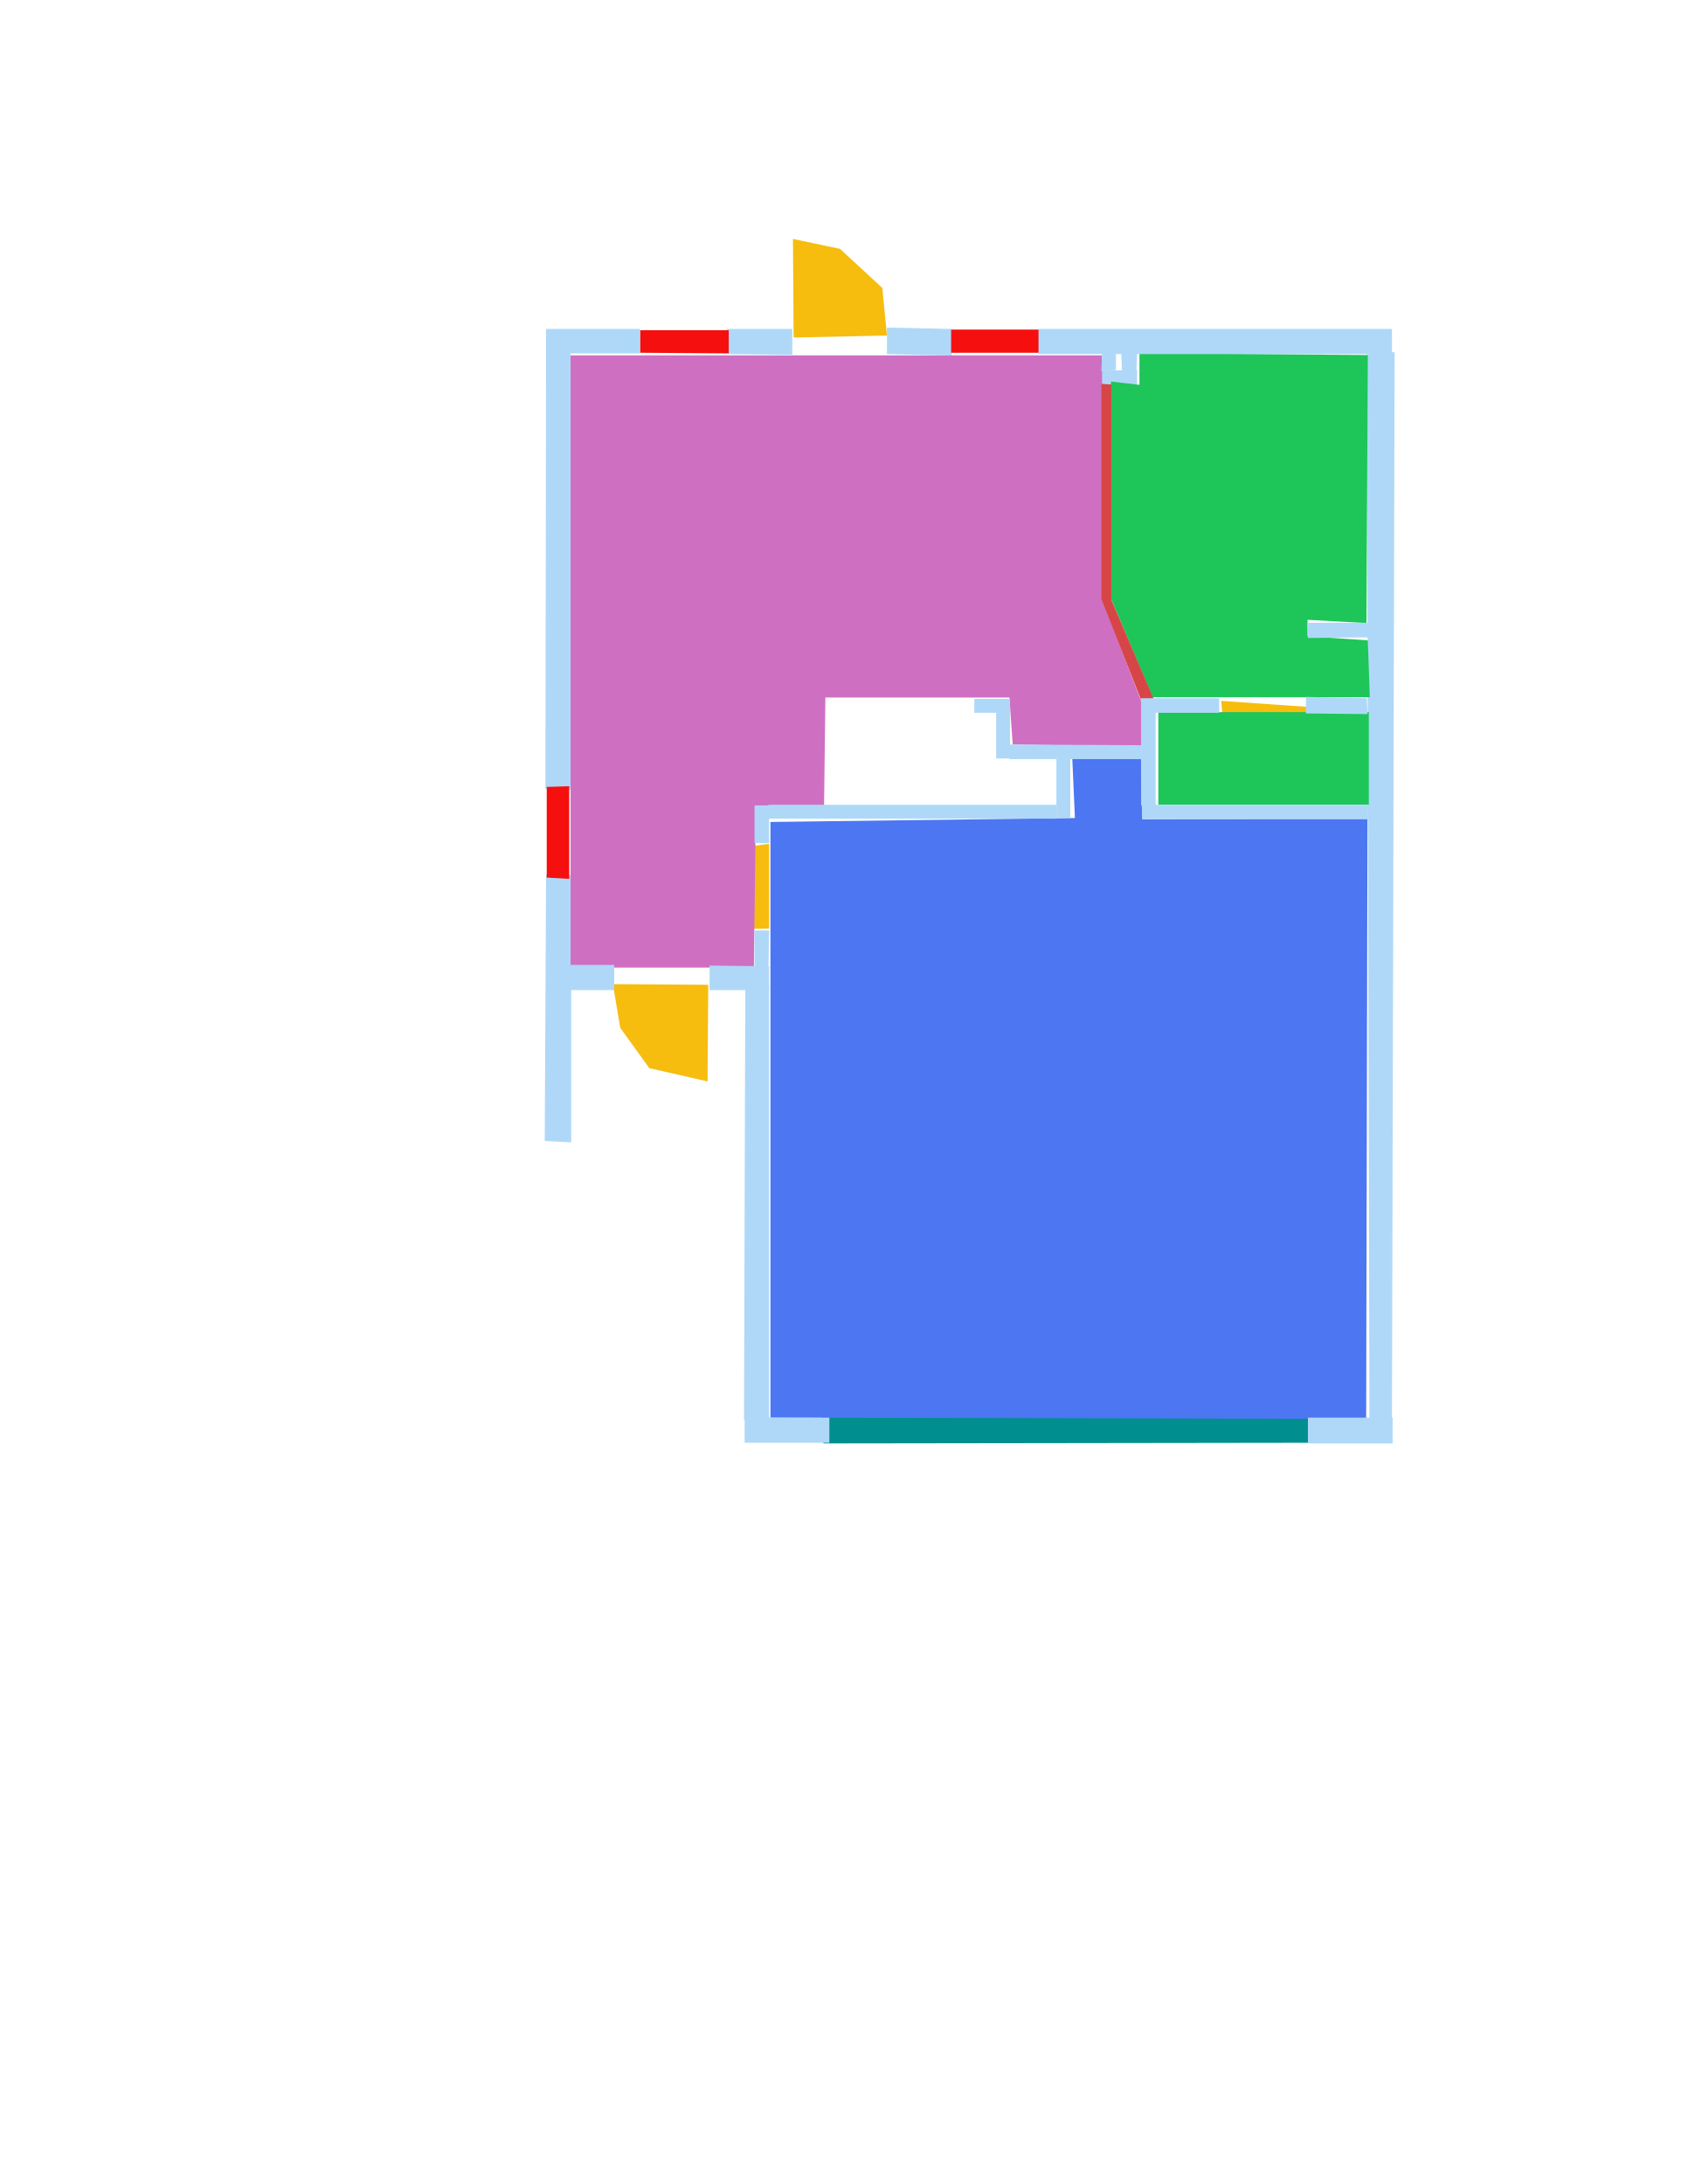
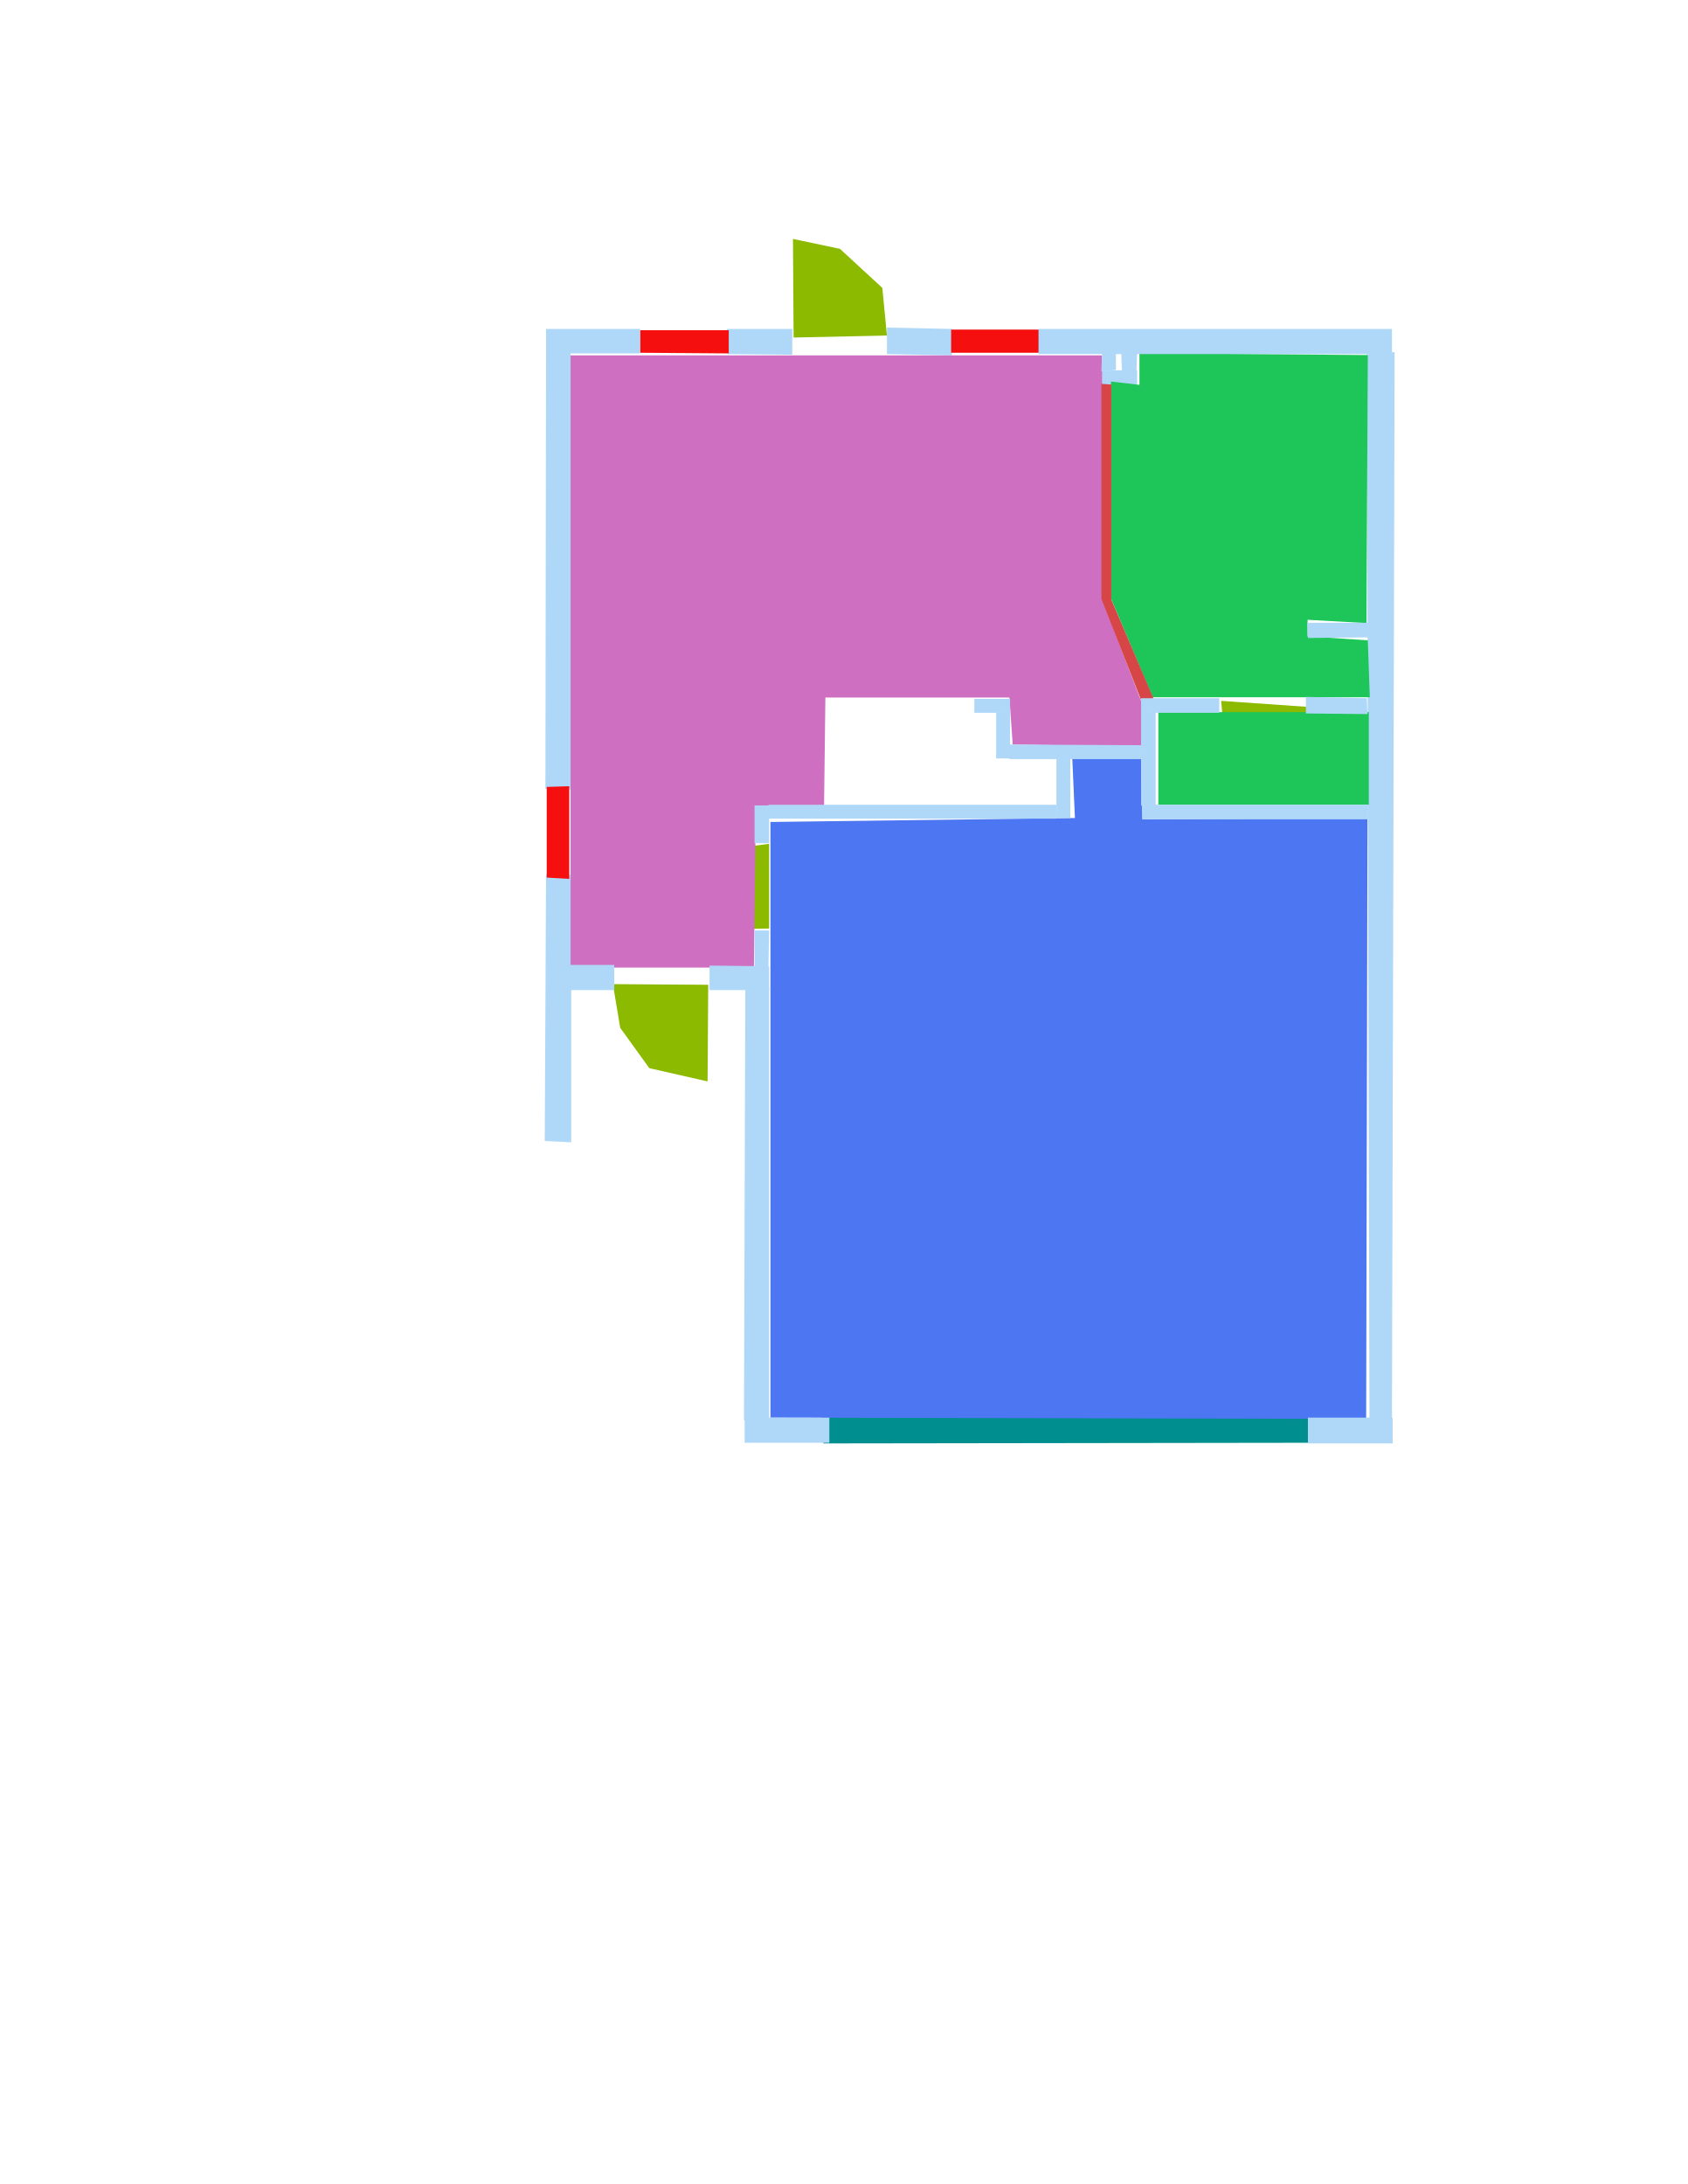
<svg xmlns="http://www.w3.org/2000/svg" version="1.1" width="2550" height="3300">
  <width>2550</width>
  <height>3300</height>
  <nclasslabel>6</nclasslabel>
  <nclassappear>6</nclassappear>
  <class>Door</class>
  <class>Parking</class>
  <class>Room</class>
  <class>Separation</class>
  <class>Wall</class>
  <class>Window</class>
  <polygon class="Wall" fill="#AFD8F8" id="0" transcription="" points="825,533 862,533 862,1193 824,1192 " />
  <polygon class="Wall" fill="#AFD8F8" id="1" transcription="" points="1098,497 1197,497 1197,536 1100,535 " />
  <polygon class="Wall" fill="#AFD8F8" id="2" transcription="" points="1340,495 1438,497 1438,537 1340,535 " />
  <polygon class="Wall" fill="#AFD8F8" id="3" transcription="" points="2107,532 2103,2143 2069,2144 2065,535 " />
  <polygon class="Wall" fill="#AFD8F8" id="4" transcription="" points="1162,1492 1162,2144 1124,2146 1126,1494 " />
  <polygon class="Wall" fill="#AFD8F8" id="5" transcription="" points="825,1321 863,1322 863,1726 823,1724 " />
  <polygon class="Wall" fill="#AFD8F8" id="6" transcription="" points="1663,582 1718,581 1718,559 1663,560 " />
-   <polygon class="Door" fill="#F6BD0F" id="7" transcription="" points="1198,361 1199,510 1340,507 1333,435 1269,376 " />
-   <polygon class="Door" fill="#F6BD0F" id="8" transcription="" points="1974,1068 1974,1202 1891,1181 1850,1117 1845,1059 " />
-   <polygon class="Door" fill="#F6BD0F" id="9" transcription="" points="1013,1405 1162,1403 1162,1275 1083,1285 1032,1339 " />
-   <polygon class="Door" fill="#F6BD0F" id="10" transcription="" points="1070,1488 1069,1634 981,1614 937,1553 926,1487 " />
+   <polygon class="Door" fill="#8BBA00" id="7" transcription="" points="1198,361 1199,510 1340,507 1333,435 1269,376 " />
+   <polygon class="Door" fill="#8BBA00" id="8" transcription="" points="1974,1068 1974,1202 1891,1181 1850,1117 1845,1059 " />
+   <polygon class="Door" fill="#8BBA00" id="9" transcription="" points="1013,1405 1162,1403 1162,1275 1083,1285 1032,1339 " />
+   <polygon class="Door" fill="#8BBA00" id="10" transcription="" points="1070,1488 1069,1634 981,1614 937,1553 926,1487 " />
  <polygon class="Window" fill="#f60f0f" id="11" transcription="" points="967,499 1101,499 1101,534 967,533 " />
  <polygon class="Window" fill="#f60f0f" id="12" transcription="" points="1437,498 1571,498 1571,533 1437,533 " />
  <polygon class="Window" fill="#f60f0f" id="13" transcription="" points="826,1189 860,1188 860,1328 826,1326 " />
  <polygon class="Parking" fill="#008E8E" id="14" transcription="" points="1240,2125 1987,2125 1987,2180 1244,2181 " />
  <polygon class="kitchen" fill="#4c76f2" id="15" transcription="" points="1164,1242 1624,1236 1620,1146 1724,1146 1726,1238 2066,1236 2064,2144 1164,2142 " />
  <polygon class="bathRoom" fill="#cf6fc2" id="16" transcription="" points="862,537 1665,537 1665,905 1725,1062 1725,1128 1530,1125 1525,1054 1247,1054 1245,1217 1142,1217 1139,1462 862,1462 " />
  <polygon class="livingRoom" fill="#1ec558" id="17" transcription="" points="1721.5,533.5 1721.5,581.5 1678.5,576.5 1678.5,904.5 1741.5,1053.5 2069.5,1053.5 2066.5,967.5 1975.5,961.5 1975.5,936.5 2064.5,941.5 2066.5,536.5 " />
  <polygon class="Separation" fill="#D64646" id="18" transcription="" points="1664,580 1664,905 1724,1058 1743,1056 1679,906 1679,581 " />
  <polygon class="livingRoom" fill="#1ec558" id="19" transcription="" points="1750,1076 2068,1076 2068,1216 1750,1216 " />
  <polygon class="Wall" fill="#AFD8F8" id="20" transcription="" points="861,1458 928,1458 928,1496 861,1496 " />
  <polygon class="Wall" fill="#AFD8F8" id="21" transcription="" points="1072,1459 1162,1460 1162,1496 1072,1496 " />
  <polygon class="Wall" fill="#AFD8F8" id="22" transcription="" points="1140,1406 1140,1464 1161,1464 1162,1406 " />
  <polygon class="Wall" fill="#AFD8F8" id="23" transcription="" points="1140,1217 1162,1217 1162,1274 1140,1274 " />
  <polygon class="Wall" fill="#AFD8F8" id="24" transcription="" points="1596,1146 1617,1146 1617,1236 1596,1236 " />
  <polygon class="Wall" fill="#AFD8F8" id="25" transcription="" points="1161,1216 1596,1216 1596,1237 1161,1237 " />
  <polygon class="Wall" fill="#AFD8F8" id="26" transcription="" points="1525,1147 1725,1147 1725,1126 1526,1125 " />
  <polygon class="Wall" fill="#AFD8F8" id="27" transcription="" points="1472,1056 1526,1056 1526,1077 1472,1077 " />
  <polygon class="Wall" fill="#AFD8F8" id="28" transcription="" points="1505,1076 1526,1076 1526,1146 1505,1146 " />
  <polygon class="Wall" fill="#AFD8F8" id="29" transcription="" points="1724,1055 1842,1055 1842,1077 1724,1077 " />
  <polygon class="Wall" fill="#AFD8F8" id="30" transcription="" points="1724,1076 1746,1076 1746,1217 1724,1217 " />
  <polygon class="Wall" fill="#AFD8F8" id="31" transcription="" points="1725,1216 2067,1216 2067,1238 1726,1238 " />
  <polygon class="Wall" fill="#AFD8F8" id="32" transcription="" points="1125,2142 1253,2142 1253,2180 1125,2180 " />
  <polygon class="Wall" fill="#AFD8F8" id="33" transcription="" points="1976,2142 2104,2142 2104,2181 1976,2181 " />
  <polygon class="Wall" fill="#AFD8F8" id="34" transcription="" points="1569,497 2103,497 2103,535 1569,535 " />
  <polygon class="Wall" fill="#AFD8F8" id="35" transcription="" points="1665,534 1664,561 1686,559 1686,533 " />
  <polygon class="Wall" fill="#AFD8F8" id="36" transcription="" points="1694,533 1695,560 1717,560 1718,533 " />
  <polygon class="Wall" fill="#AFD8F8" id="37" transcription="" points="825,497 967,497 967,534 825,534 " />
  <polygon class="Wall" fill="#AFD8F8" id="38" transcription="" points="1973,1053 2065,1055 2066,1079 1973,1078 " />
  <polygon class="Wall" fill="#AFD8F8" id="39" transcription="" points="1975,941 2068,941 2068,963 1976,964 " />
  <relation type="outerP" objects="37,11,1,7,2,12,34,3,33,14,32,4,21,10,20,5,13,0" />
  <relation type="incident" objects="37,11" />
  <relation type="incident" objects="11,1" />
  <relation type="incident" objects="1,7" />
  <relation type="incident" objects="7,2" />
  <relation type="incident" objects="2,12" />
  <relation type="incident" objects="12,34" />
  <relation type="incident" objects="34,35" />
  <relation type="incident" objects="35,6" />
  <relation type="incident" objects="6,36" />
  <relation type="incident" objects="36,34" />
  <relation type="incident" objects="34,3" />
  <relation type="incident" objects="3,31" />
  <relation type="incident" objects="31,30" />
  <relation type="incident" objects="30,29" />
  <relation type="incident" objects="29,8" />
  <relation type="incident" objects="8,38" />
  <relation type="incident" objects="38,3" />
  <relation type="incident" objects="3,39" />
  <relation type="incident" objects="29,18" />
  <relation type="incident" objects="18,6" />
  <relation type="incident" objects="30,26" />
  <relation type="incident" objects="26,28" />
  <relation type="incident" objects="28,27" />
  <relation type="incident" objects="26,24" />
  <relation type="incident" objects="24,25" />
  <relation type="incident" objects="25,23" />
  <relation type="incident" objects="23,9" />
  <relation type="incident" objects="9,22" />
  <relation type="incident" objects="22,21" />
  <relation type="incident" objects="21,10" />
  <relation type="incident" objects="10,20" />
  <relation type="incident" objects="20,5" />
  <relation type="incident" objects="5,13" />
  <relation type="incident" objects="13,0" />
  <relation type="incident" objects="21,4" />
  <relation type="incident" objects="4,32" />
  <relation type="incident" objects="32,14" />
  <relation type="incident" objects="14,33" />
  <relation type="incident" objects="33,3" />
  <relation type="incident" objects="0,37" />
  <relation type="neighbour" objects="16,15" />
  <relation type="neighbour" objects="15,19" />
  <relation type="neighbour" objects="19,17" />
  <relation type="neighbour" objects="17,16" />
  <relation type="access" objects="16,7,16" />
  <relation type="access" objects="16,18,17" />
  <relation type="access" objects="17,8,19" />
  <relation type="access" objects="16,10,16" />
  <relation type="access" objects="15,9,16" />
  <relation type="surround" objects="37,11,1,7,2,12,34,35,6,18,29,30,26,24,25,23,9,22,21,10,20,5,13,0,37,16" />
  <relation type="surround" objects="25,24,26,30,31,3,33,14,32,4,21,22,9,23,25,15" />
  <relation type="surround" objects="29,8,38,3,31,30,29,19" />
  <relation type="surround" objects="34,3,38,8,29,18,6,36,34,17" />
</svg>
